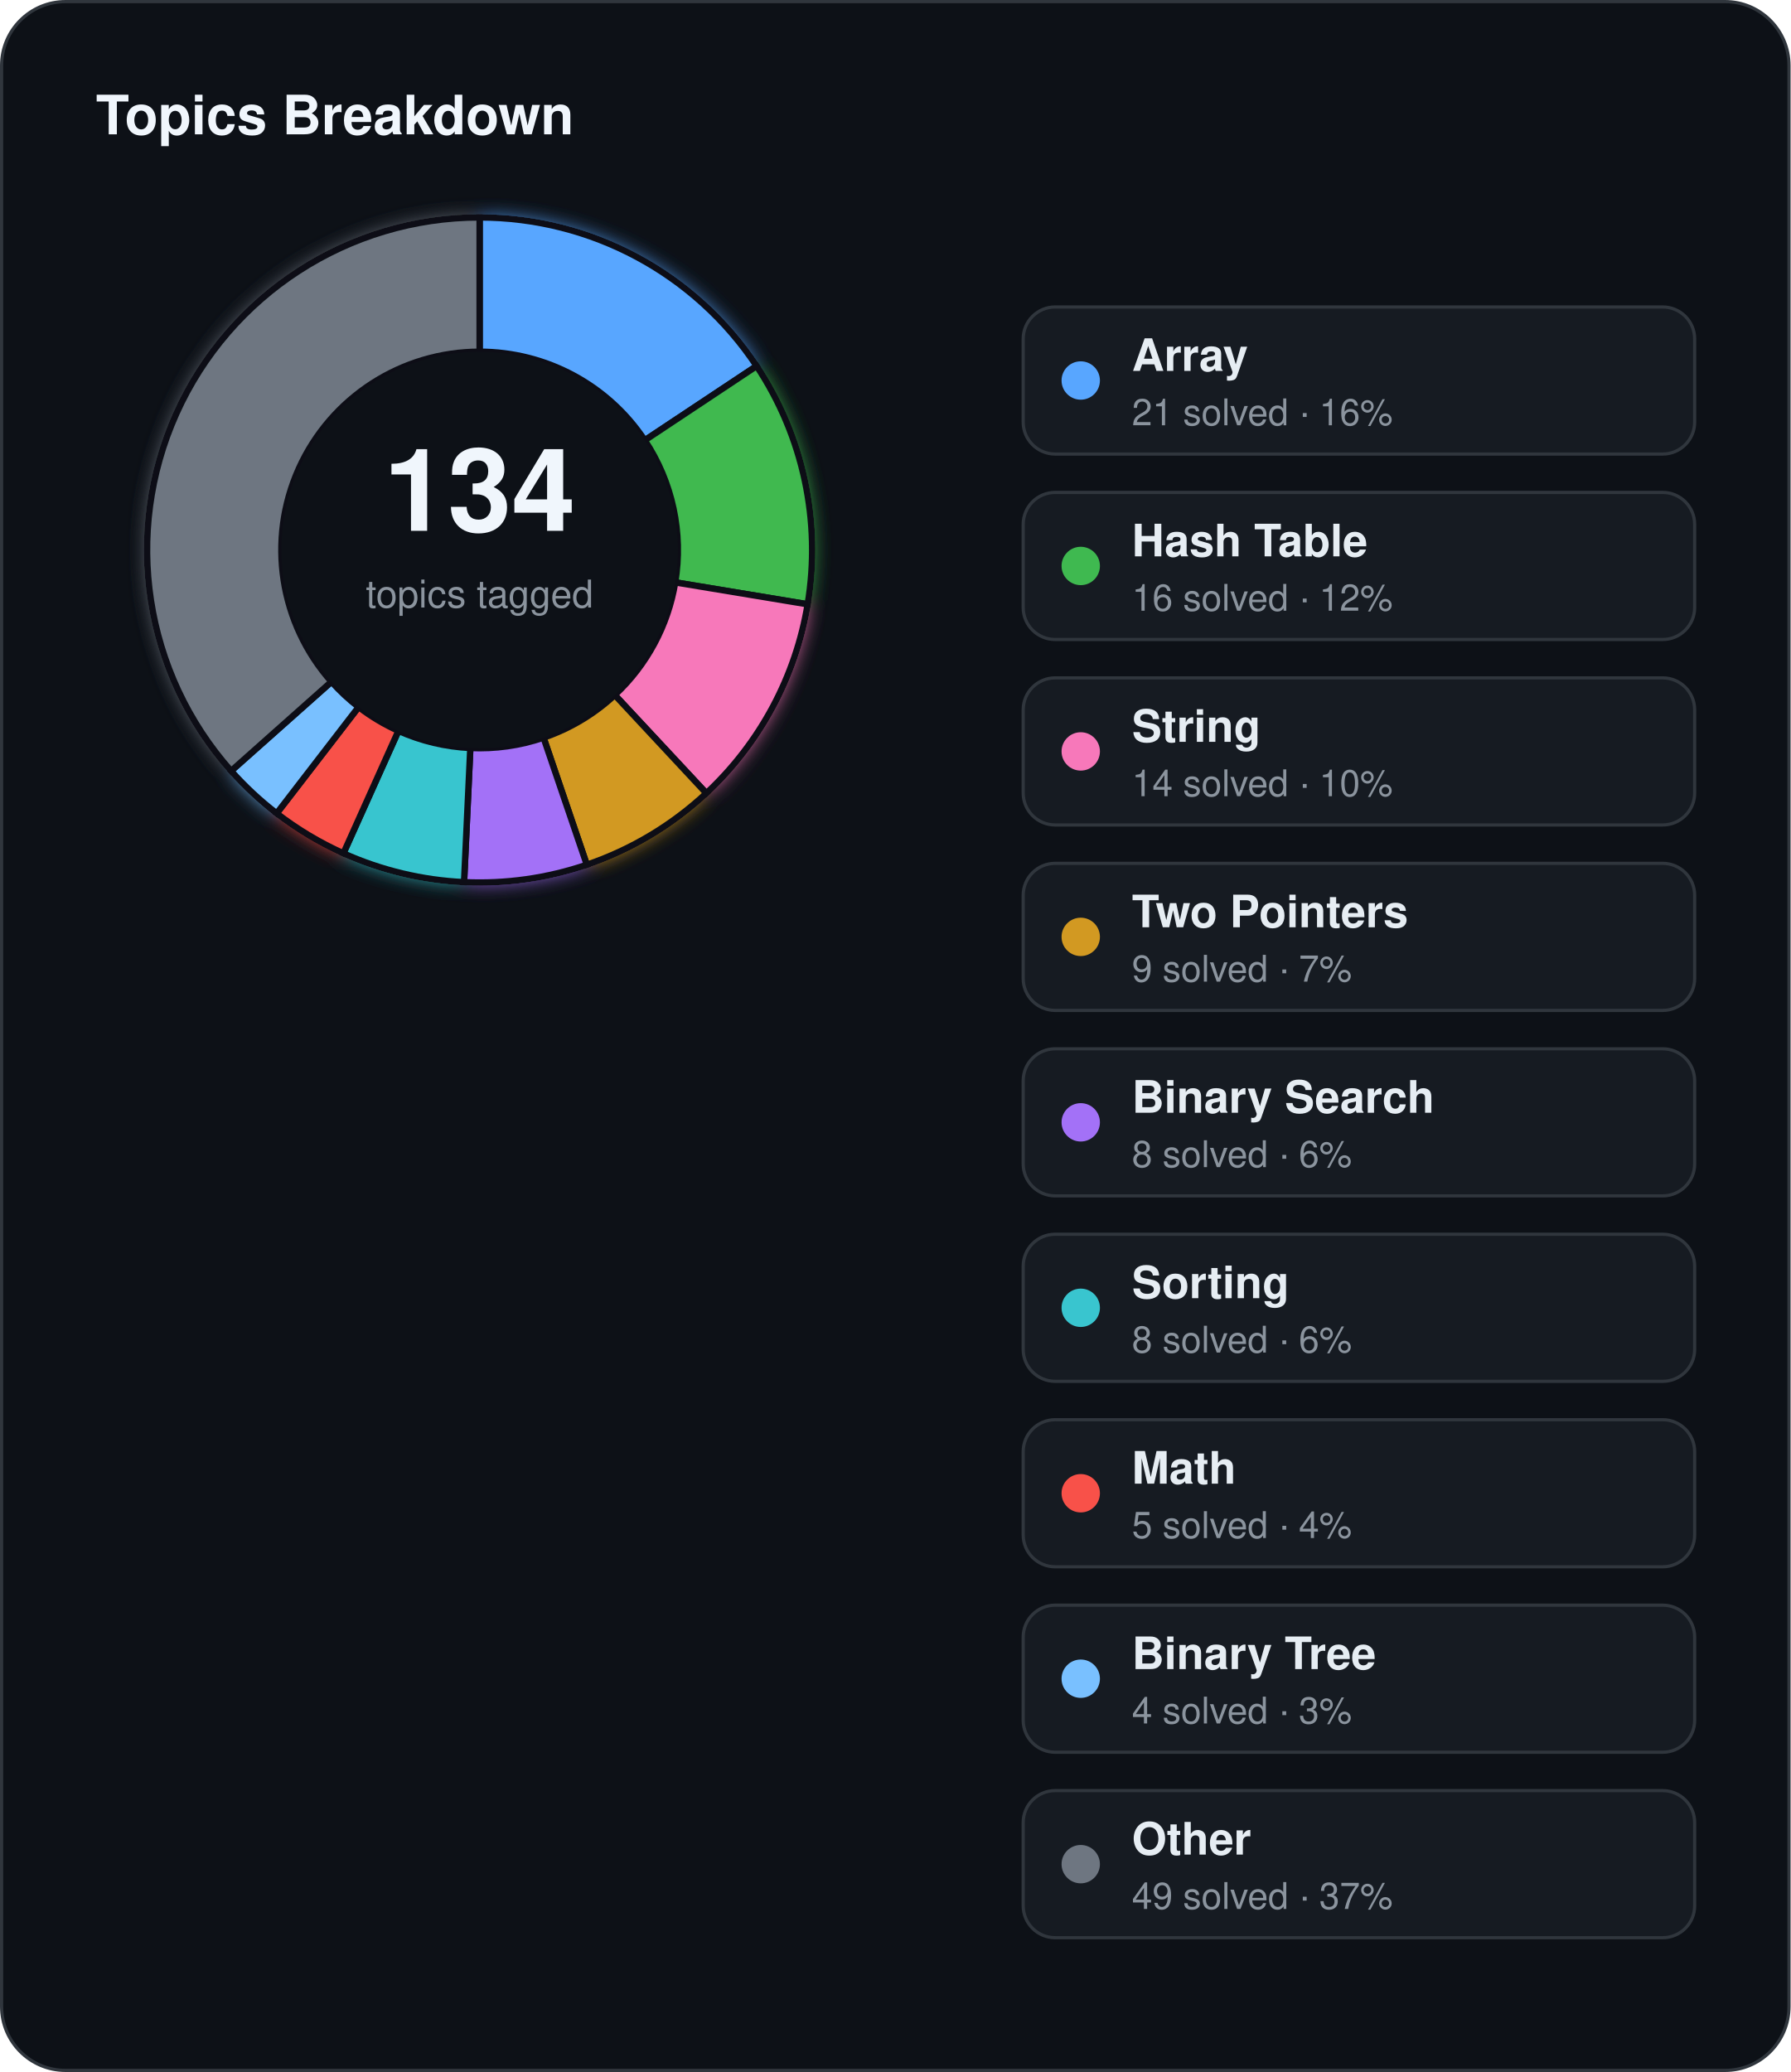
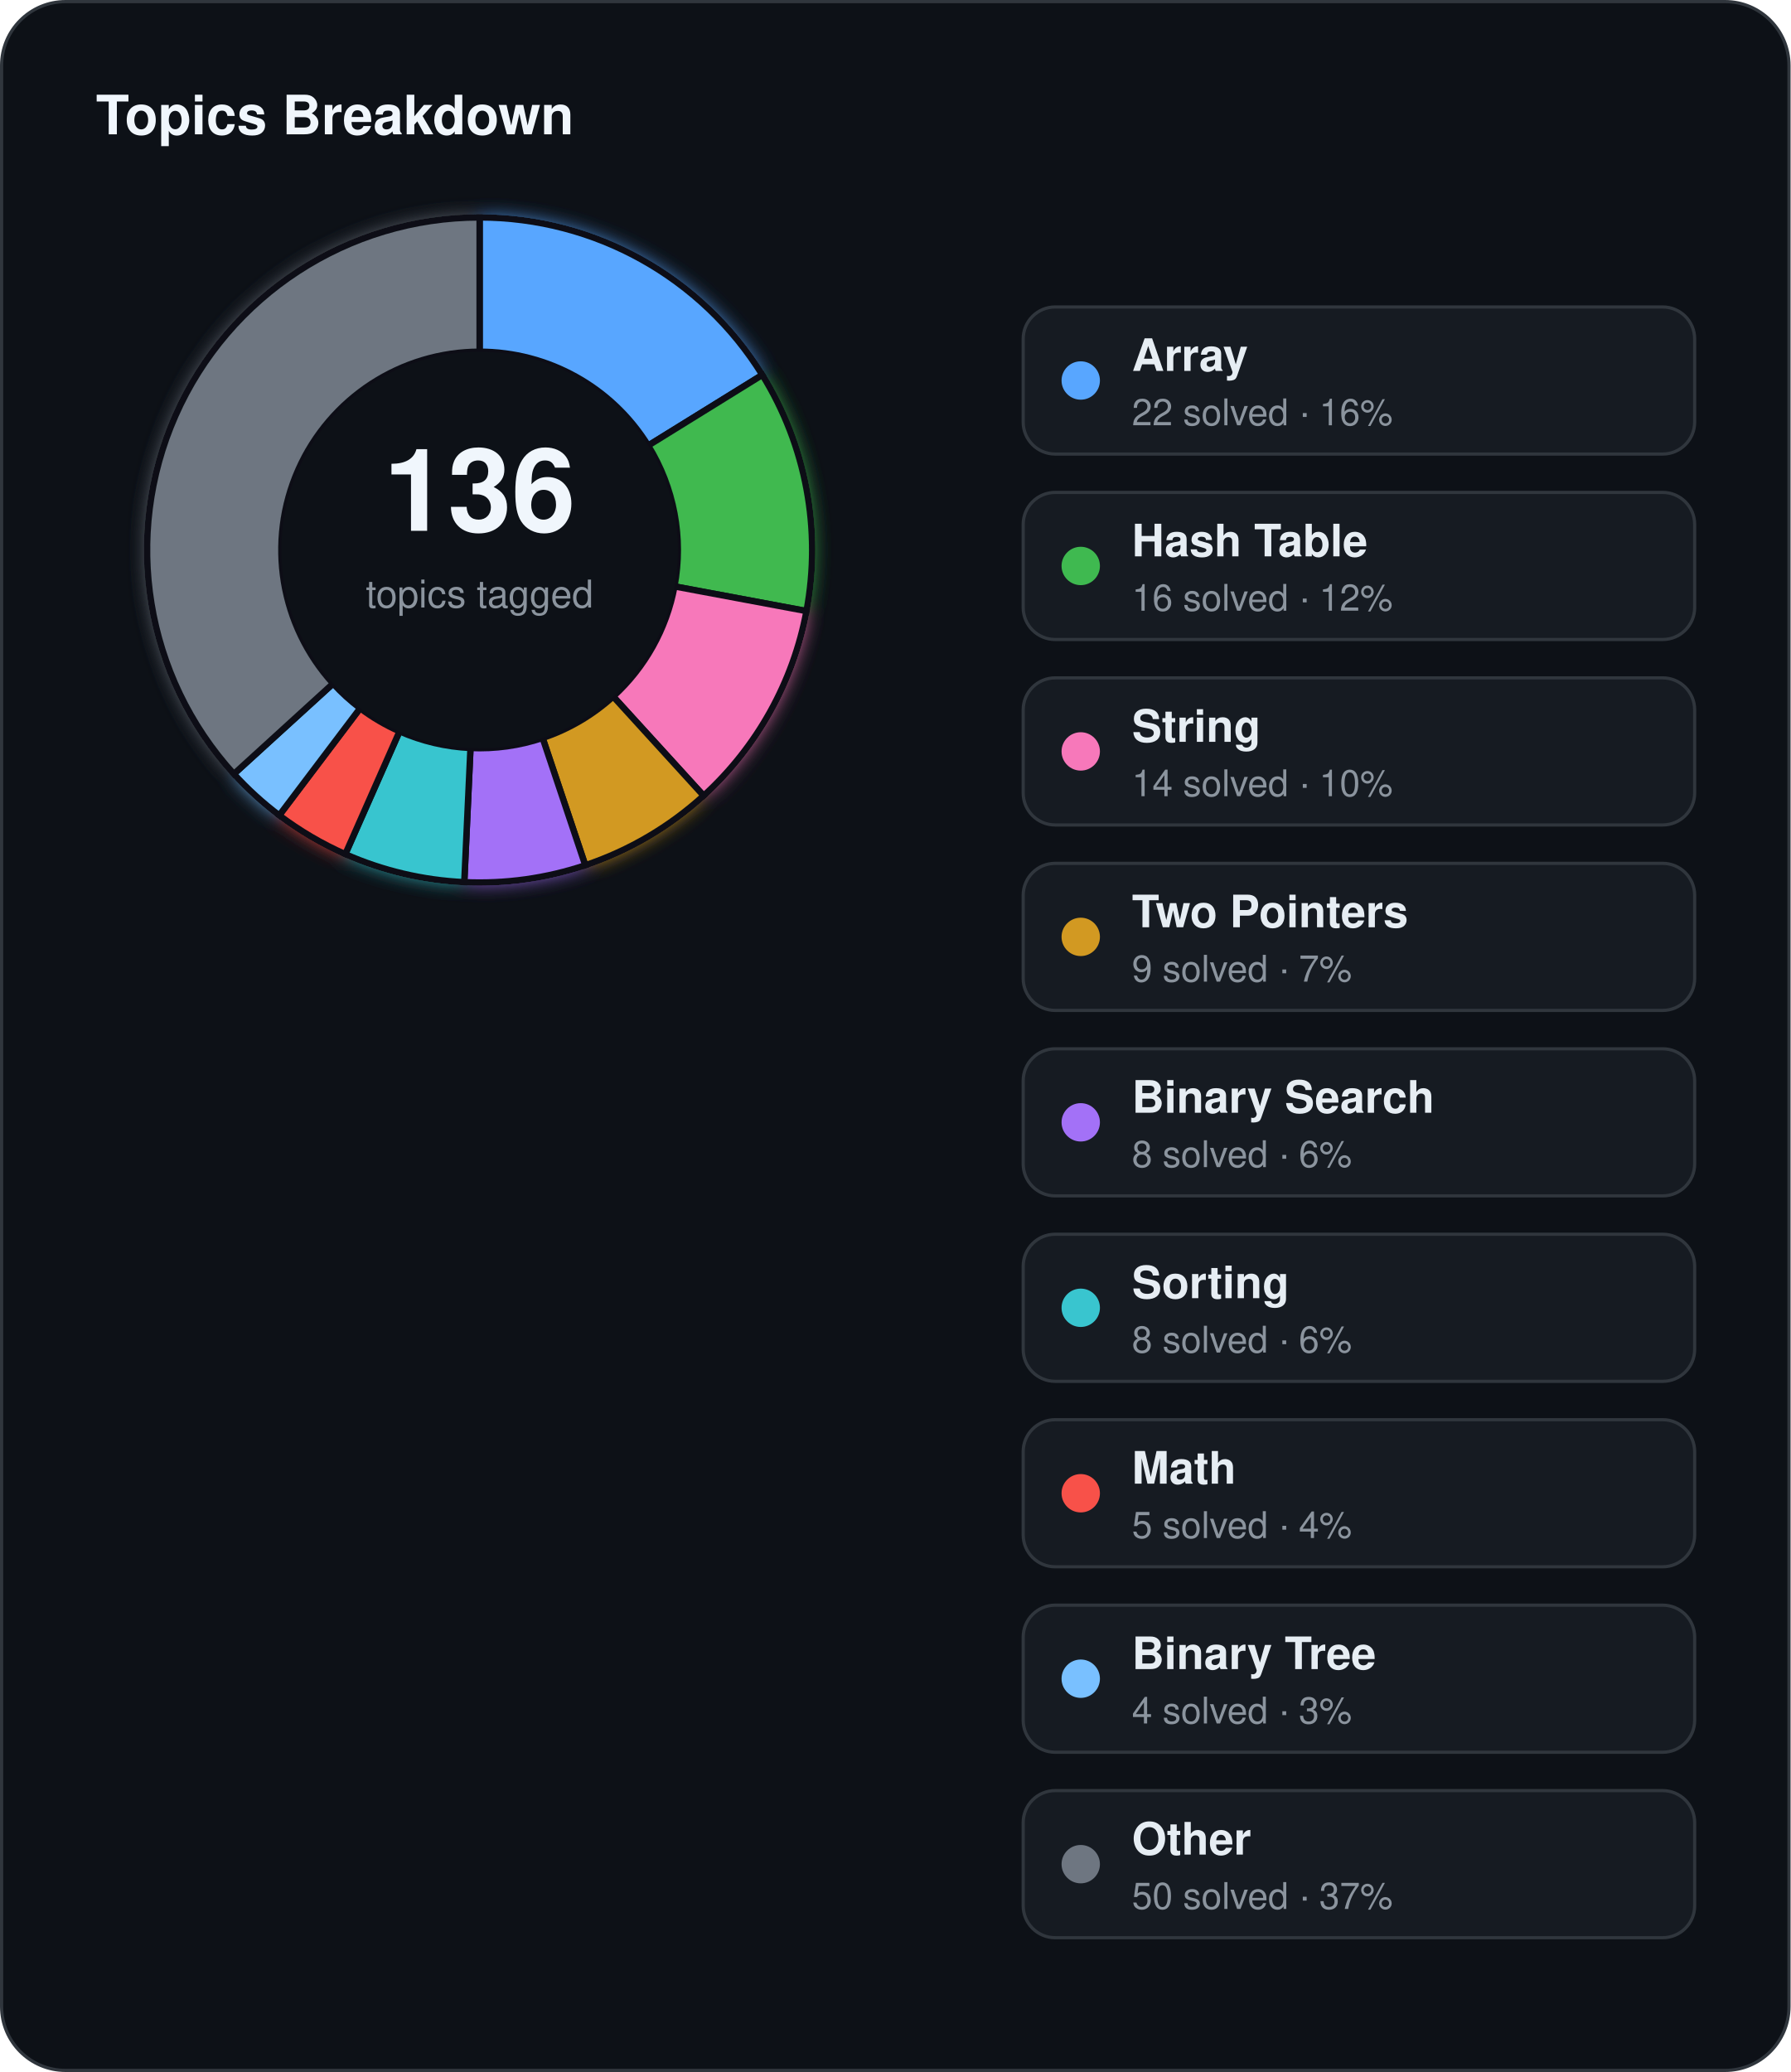
<svg xmlns="http://www.w3.org/2000/svg" width="560" height="648" viewBox="0 0 560 648">
  <defs>
    <filter id="topics-glow" x="-60%" y="-60%" width="220%" height="220%">
      <feGaussianBlur stdDeviation="3" result="blur" />
      <feMerge>
        <feMergeNode in="blur" />
        <feMergeNode in="SourceGraphic" />
      </feMerge>
    </filter>
  </defs>
  <rect x="0.5" y="0.5" width="559" height="647" rx="20" fill="#0d1117" stroke="#30363d" stroke-width="1" />
  <text x="30" y="42" fill="#f0f6fc" font-family="Segoe UI, Helvetica, Arial, sans-serif" font-size="17" font-weight="700">Topics Breakdown</text>
  <g filter="url(#topics-glow)">
-     <path d="M 150.00,68.00 A 104,104 0 0 1 236.64,114.47 L 201.65,137.71 A 62,62 0 0 0 150.00,110.00 Z" fill="#58a6ff" stroke="#0d1117" stroke-width="2" />
-     <path d="M 236.64,114.47 A 104,104 0 0 1 252.60,188.99 L 211.17,182.13 A 62,62 0 0 0 201.65,137.71 Z" fill="#3fb950" stroke="#0d1117" stroke-width="2" />
-     <path d="M 252.60,188.99 A 104,104 0 0 1 220.91,248.08 L 192.27,217.35 A 62,62 0 0 0 211.17,182.13 Z" fill="#f778ba" stroke="#0d1117" stroke-width="2" />
-     <path d="M 220.91,248.08 A 104,104 0 0 1 183.53,270.45 L 169.99,230.69 A 62,62 0 0 0 192.27,217.35 Z" fill="#d29922" stroke="#0d1117" stroke-width="2" />
-     <path d="M 183.53,270.45 A 104,104 0 0 1 145.13,275.89 L 147.09,233.93 A 62,62 0 0 0 169.99,230.69 Z" fill="#a371f7" stroke="#0d1117" stroke-width="2" />
-     <path d="M 145.13,275.89 A 104,104 0 0 1 107.40,266.88 L 124.61,228.56 A 62,62 0 0 0 147.09,233.93 Z" fill="#39c5cf" stroke="#0d1117" stroke-width="2" />
-     <path d="M 107.40,266.88 A 104,104 0 0 1 86.53,254.38 L 112.16,221.11 A 62,62 0 0 0 124.61,228.56 Z" fill="#f85149" stroke="#0d1117" stroke-width="2" />
-     <path d="M 86.53,254.38 A 104,104 0 0 1 72.28,241.11 L 103.67,213.20 A 62,62 0 0 0 112.16,221.11 Z" fill="#79c0ff" stroke="#0d1117" stroke-width="2" />
-     <path d="M 72.28,241.11 A 104,104 0 0 1 150.00,68.00 L 150.00,110.00 A 62,62 0 0 0 103.67,213.20 Z" fill="#6e7681" stroke="#0d1117" stroke-width="2" />
+     <path d="M 150.00,68.00 A 104,104 0 0 1 238.42,117.25 L 202.71,139.36 A 62,62 0 0 0 150.00,110.00 Z" fill="#58a6ff" stroke="#0d1117" stroke-width="2" />
+     <path d="M 238.42,117.25 A 104,104 0 0 1 252.23,191.11 L 210.94,183.39 A 62,62 0 0 0 202.71,139.36 Z" fill="#3fb950" stroke="#0d1117" stroke-width="2" />
+     <path d="M 252.23,191.11 A 104,104 0 0 1 220.06,248.86 L 191.77,217.82 A 62,62 0 0 0 210.94,183.39 Z" fill="#f778ba" stroke="#0d1117" stroke-width="2" />
+     <path d="M 220.06,248.86 A 104,104 0 0 1 183.05,270.61 L 169.70,230.79 A 62,62 0 0 0 191.77,217.82 Z" fill="#d29922" stroke="#0d1117" stroke-width="2" />
+     <path d="M 183.05,270.61 A 104,104 0 0 1 145.20,275.89 L 147.14,233.93 A 62,62 0 0 0 169.70,230.79 Z" fill="#a371f7" stroke="#0d1117" stroke-width="2" />
+     <path d="M 145.20,275.89 A 104,104 0 0 1 107.99,267.14 L 124.96,228.72 A 62,62 0 0 0 147.14,233.93 Z" fill="#39c5cf" stroke="#0d1117" stroke-width="2" />
+     <path d="M 107.99,267.14 A 104,104 0 0 1 87.33,254.99 L 112.64,221.48 A 62,62 0 0 0 124.96,228.72 Z" fill="#f85149" stroke="#0d1117" stroke-width="2" />
+     <path d="M 87.33,254.99 A 104,104 0 0 1 73.14,242.06 L 104.18,213.77 A 62,62 0 0 0 112.64,221.48 Z" fill="#79c0ff" stroke="#0d1117" stroke-width="2" />
+     <path d="M 73.14,242.06 A 104,104 0 0 1 150.00,68.00 L 150.00,110.00 A 62,62 0 0 0 104.18,213.77 Z" fill="#6e7681" stroke="#0d1117" stroke-width="2" />
  </g>
  <circle cx="150" cy="172" r="62" fill="#0d1117" />
-   <text x="150" y="166" text-anchor="middle" fill="#f0f6fc" font-family="Segoe UI, Helvetica, Arial, sans-serif" font-size="36" font-weight="700">134</text>
+   <text x="150" y="166" text-anchor="middle" fill="#f0f6fc" font-family="Segoe UI, Helvetica, Arial, sans-serif" font-size="36" font-weight="700">136</text>
  <text x="150" y="190" text-anchor="middle" fill="#8b949e" font-family="Segoe UI, Helvetica, Arial, sans-serif" font-size="12">topics tagged</text>
  <rect x="320" y="96" width="210" height="46" rx="10" fill="#161b22" stroke="#30363d" stroke-width="1" />
  <circle cx="338" cy="119" r="6" fill="#58a6ff" />
  <text x="354" y="116" fill="#e6edf3" font-family="Segoe UI, Helvetica, Arial, sans-serif" font-size="14" font-weight="600">Array</text>
-   <text x="354" y="133" fill="#8b949e" font-family="Segoe UI, Helvetica, Arial, sans-serif" font-size="11.5">21 solved · 16%</text>
+   <text x="354" y="133" fill="#8b949e" font-family="Segoe UI, Helvetica, Arial, sans-serif" font-size="11.5">22 solved · 16%</text>
  <rect x="320" y="154" width="210" height="46" rx="10" fill="#161b22" stroke="#30363d" stroke-width="1" />
  <circle cx="338" cy="177" r="6" fill="#3fb950" />
  <text x="354" y="174" fill="#e6edf3" font-family="Segoe UI, Helvetica, Arial, sans-serif" font-size="14" font-weight="600">Hash Table</text>
  <text x="354" y="191" fill="#8b949e" font-family="Segoe UI, Helvetica, Arial, sans-serif" font-size="11.5">16 solved · 12%</text>
  <rect x="320" y="212" width="210" height="46" rx="10" fill="#161b22" stroke="#30363d" stroke-width="1" />
  <circle cx="338" cy="235" r="6" fill="#f778ba" />
  <text x="354" y="232" fill="#e6edf3" font-family="Segoe UI, Helvetica, Arial, sans-serif" font-size="14" font-weight="600">String</text>
  <text x="354" y="249" fill="#8b949e" font-family="Segoe UI, Helvetica, Arial, sans-serif" font-size="11.5">14 solved · 10%</text>
  <rect x="320" y="270" width="210" height="46" rx="10" fill="#161b22" stroke="#30363d" stroke-width="1" />
  <circle cx="338" cy="293" r="6" fill="#d29922" />
  <text x="354" y="290" fill="#e6edf3" font-family="Segoe UI, Helvetica, Arial, sans-serif" font-size="14" font-weight="600">Two Pointers</text>
  <text x="354" y="307" fill="#8b949e" font-family="Segoe UI, Helvetica, Arial, sans-serif" font-size="11.5">9 solved · 7%</text>
  <rect x="320" y="328" width="210" height="46" rx="10" fill="#161b22" stroke="#30363d" stroke-width="1" />
  <circle cx="338" cy="351" r="6" fill="#a371f7" />
  <text x="354" y="348" fill="#e6edf3" font-family="Segoe UI, Helvetica, Arial, sans-serif" font-size="14" font-weight="600">Binary Search</text>
  <text x="354" y="365" fill="#8b949e" font-family="Segoe UI, Helvetica, Arial, sans-serif" font-size="11.5">8 solved · 6%</text>
  <rect x="320" y="386" width="210" height="46" rx="10" fill="#161b22" stroke="#30363d" stroke-width="1" />
  <circle cx="338" cy="409" r="6" fill="#39c5cf" />
  <text x="354" y="406" fill="#e6edf3" font-family="Segoe UI, Helvetica, Arial, sans-serif" font-size="14" font-weight="600">Sorting</text>
  <text x="354" y="423" fill="#8b949e" font-family="Segoe UI, Helvetica, Arial, sans-serif" font-size="11.5">8 solved · 6%</text>
  <rect x="320" y="444" width="210" height="46" rx="10" fill="#161b22" stroke="#30363d" stroke-width="1" />
  <circle cx="338" cy="467" r="6" fill="#f85149" />
  <text x="354" y="464" fill="#e6edf3" font-family="Segoe UI, Helvetica, Arial, sans-serif" font-size="14" font-weight="600">Math</text>
  <text x="354" y="481" fill="#8b949e" font-family="Segoe UI, Helvetica, Arial, sans-serif" font-size="11.5">5 solved · 4%</text>
  <rect x="320" y="502" width="210" height="46" rx="10" fill="#161b22" stroke="#30363d" stroke-width="1" />
  <circle cx="338" cy="525" r="6" fill="#79c0ff" />
  <text x="354" y="522" fill="#e6edf3" font-family="Segoe UI, Helvetica, Arial, sans-serif" font-size="14" font-weight="600">Binary Tree</text>
  <text x="354" y="539" fill="#8b949e" font-family="Segoe UI, Helvetica, Arial, sans-serif" font-size="11.5">4 solved · 3%</text>
  <rect x="320" y="560" width="210" height="46" rx="10" fill="#161b22" stroke="#30363d" stroke-width="1" />
  <circle cx="338" cy="583" r="6" fill="#6e7681" />
  <text x="354" y="580" fill="#e6edf3" font-family="Segoe UI, Helvetica, Arial, sans-serif" font-size="14" font-weight="600">Other</text>
-   <text x="354" y="597" fill="#8b949e" font-family="Segoe UI, Helvetica, Arial, sans-serif" font-size="11.5">49 solved · 37%</text>
+   <text x="354" y="597" fill="#8b949e" font-family="Segoe UI, Helvetica, Arial, sans-serif" font-size="11.5">50 solved · 37%</text>
</svg>
